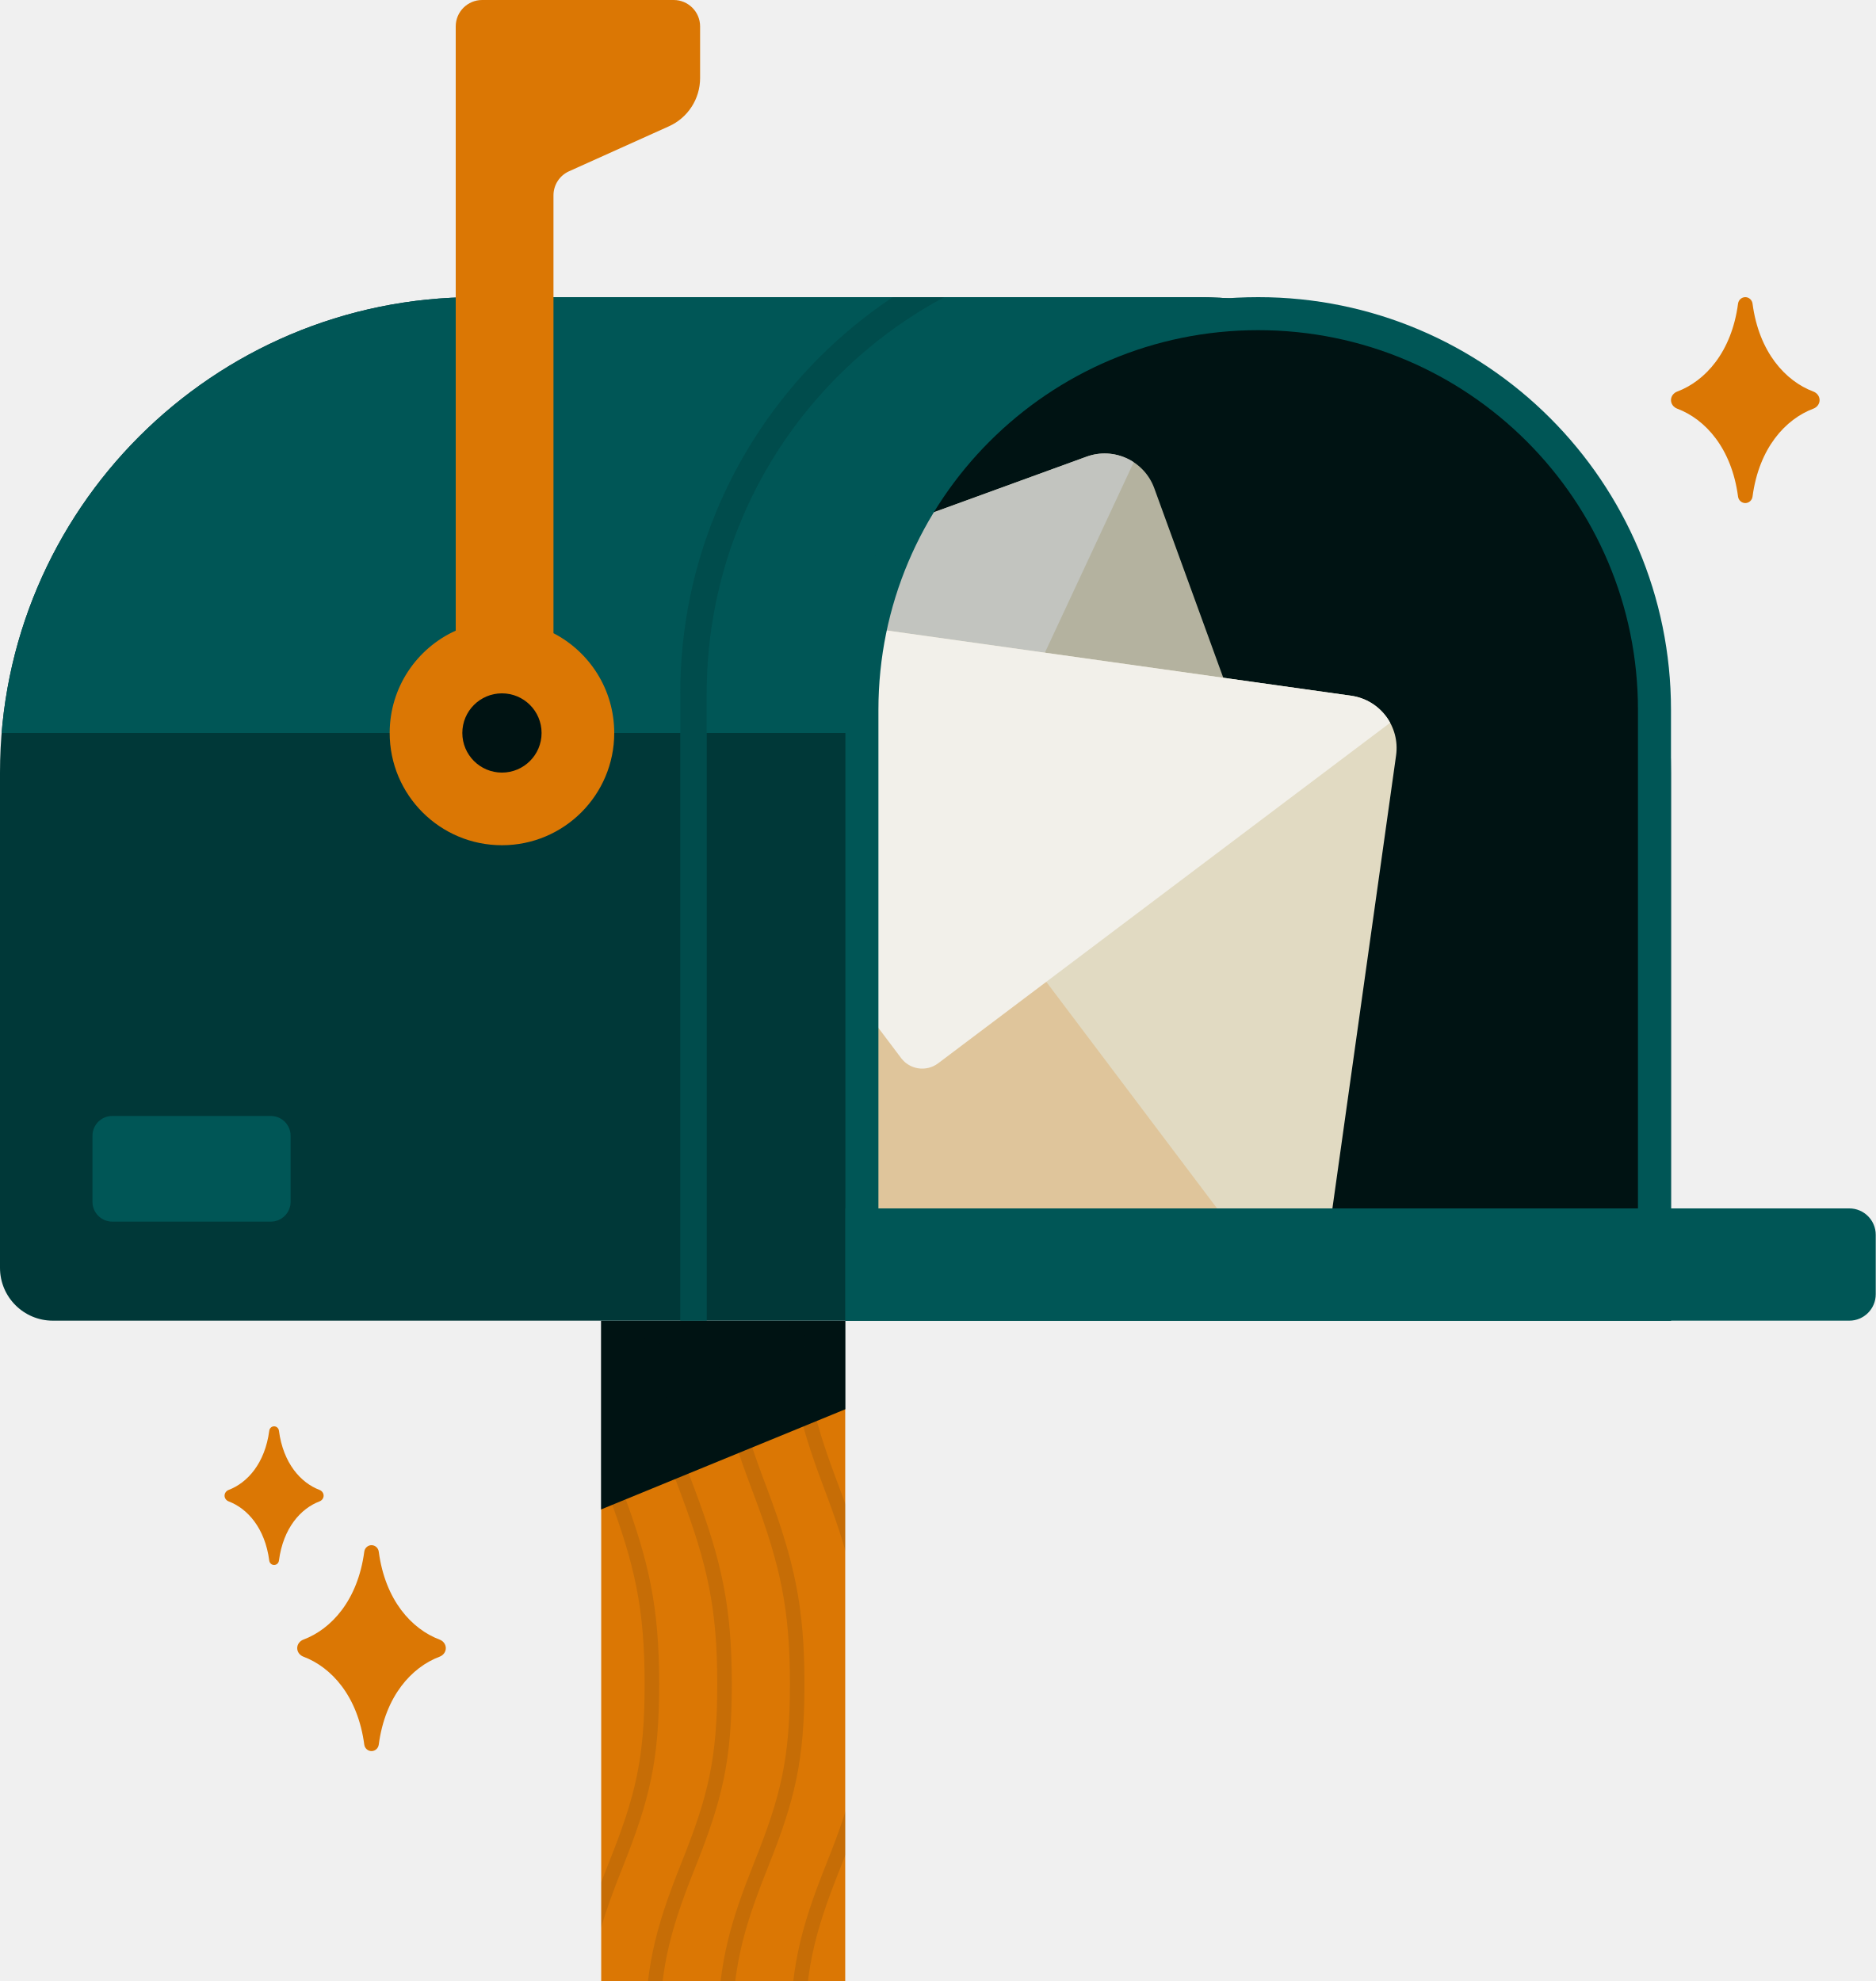
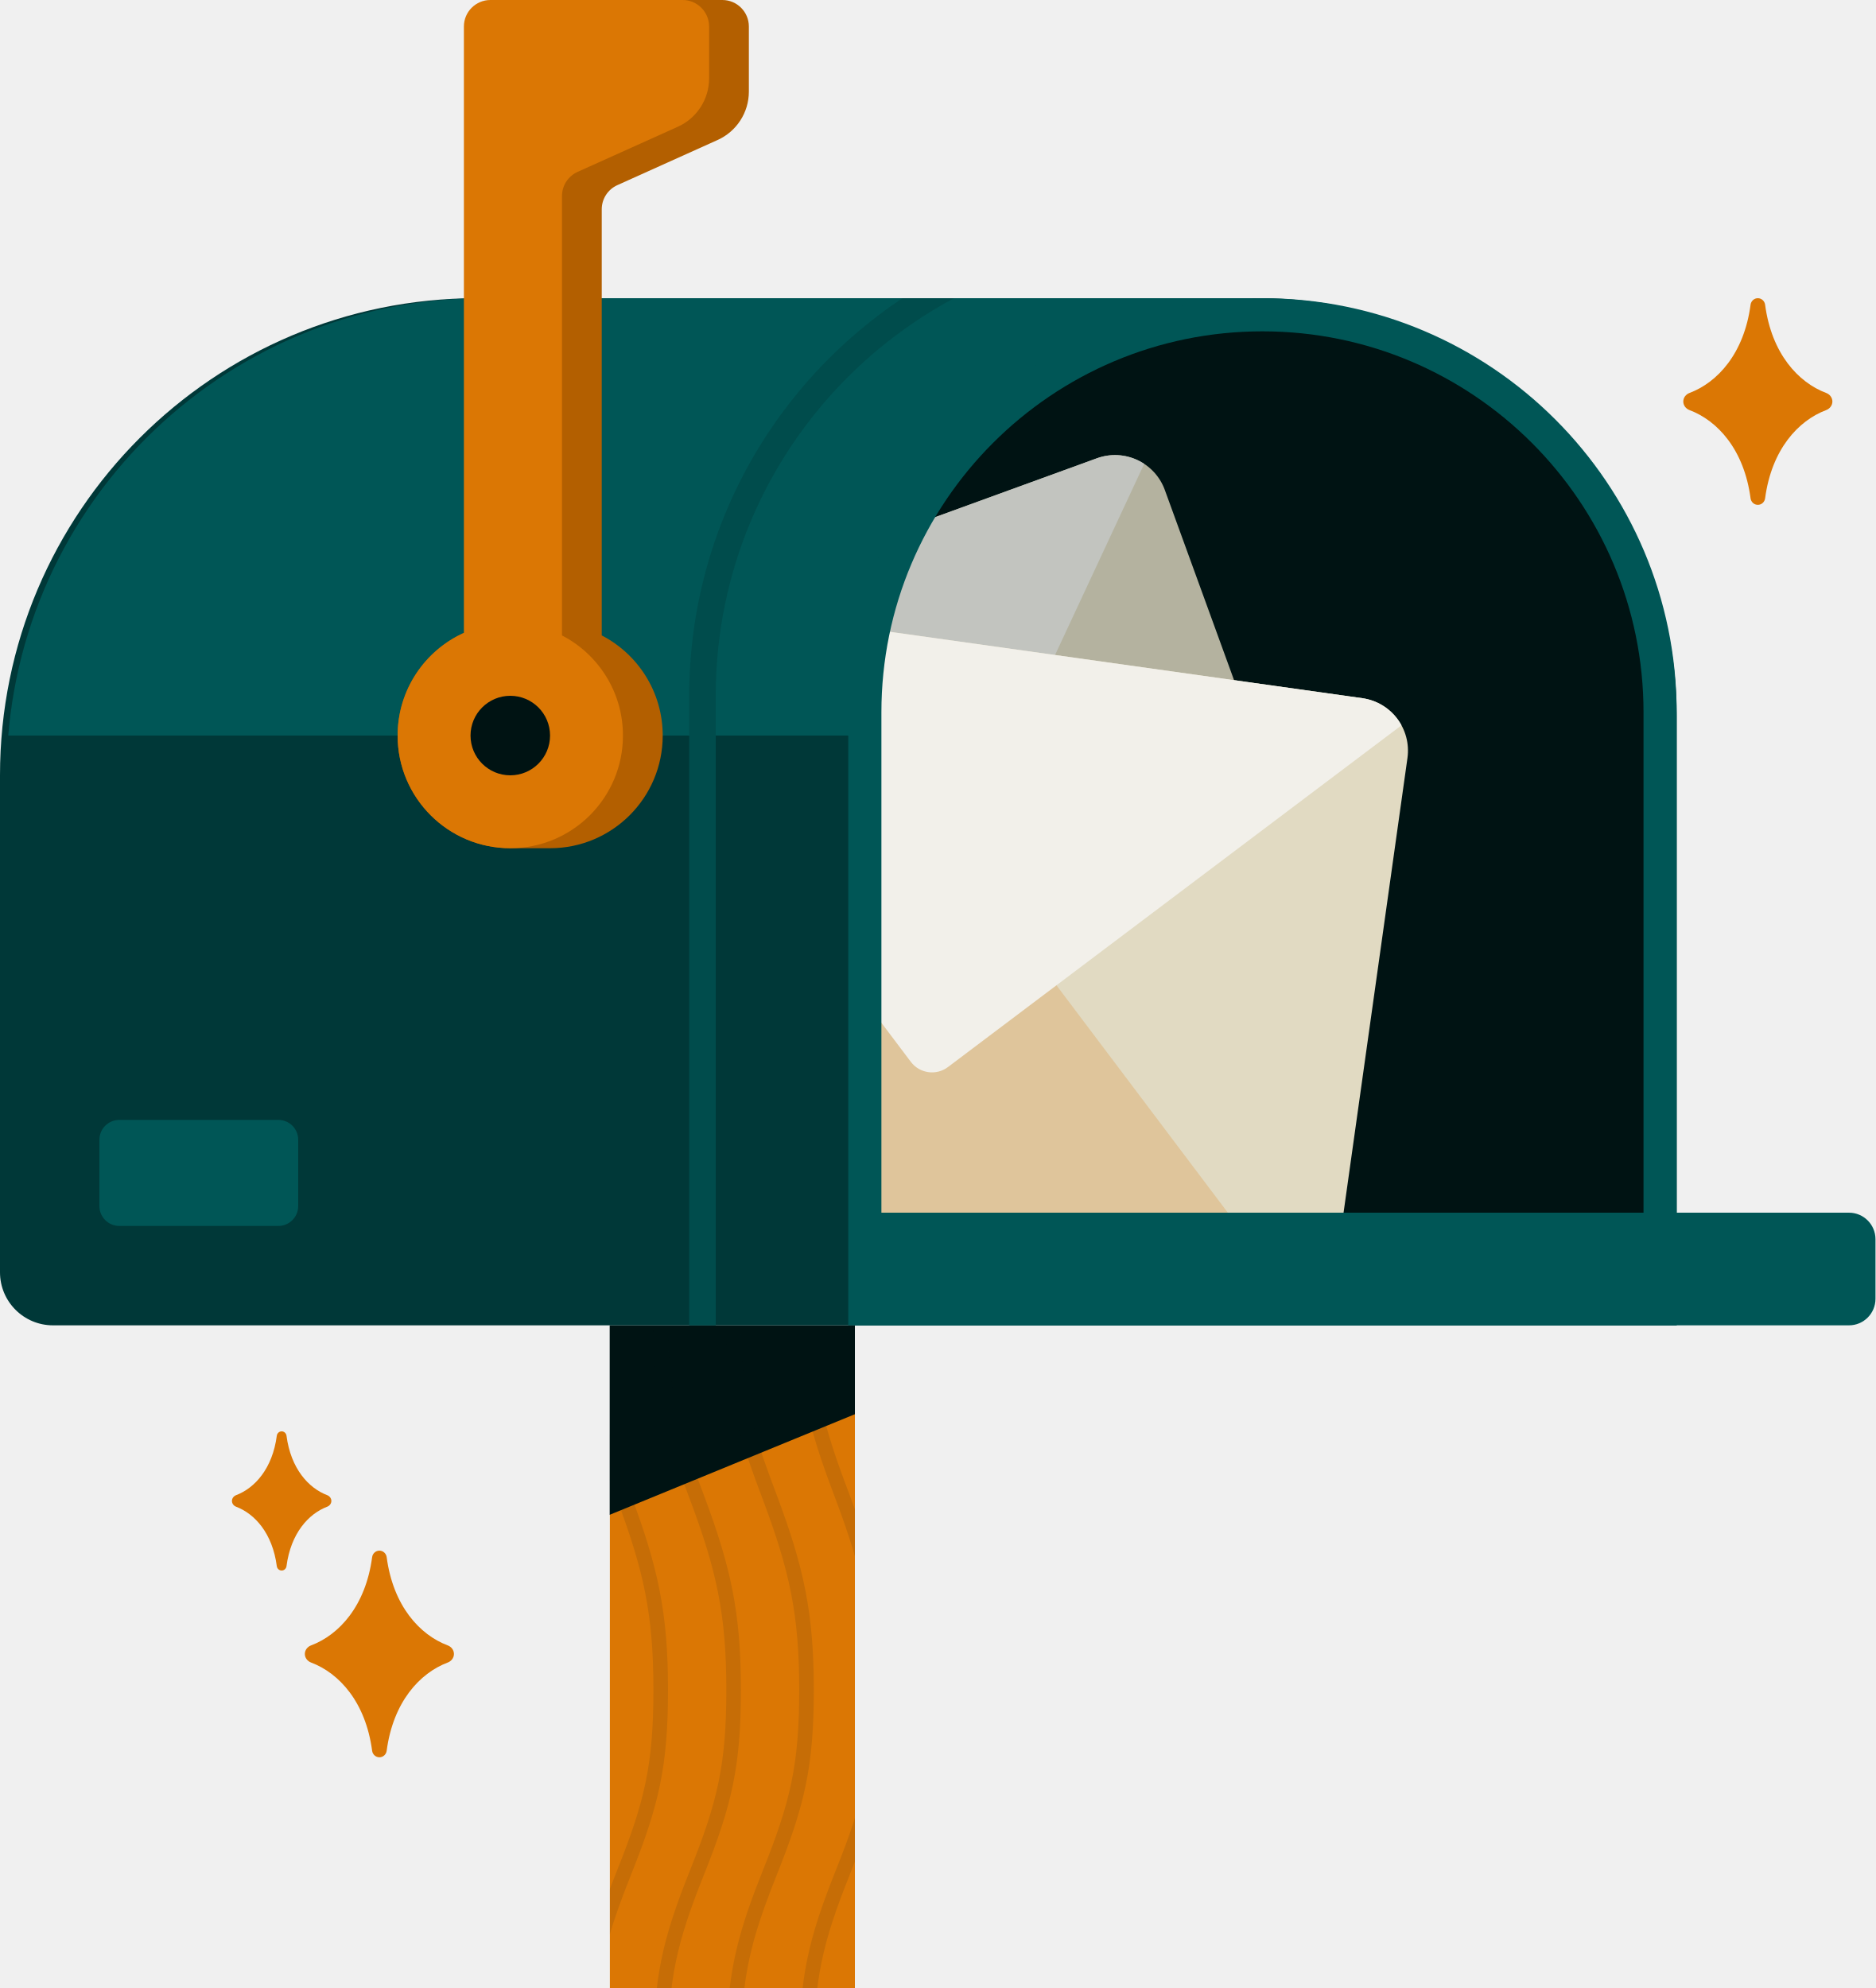
- <svg xmlns="http://www.w3.org/2000/svg" width="284" height="300" viewBox="0 0 284 300" fill="none">
-   <mask id="mask0_1737_6407" style="mask-type:alpha" maskUnits="userSpaceOnUse" x="91" y="200" width="37" height="100">
-     <path d="M91 300H128V200H91V300Z" fill="#DB7704" />
+ <svg xmlns="http://www.w3.org/2000/svg" width="283" height="300" viewBox="0 0 283 300" fill="none">
+   <mask id="mask0_1737_6407" style="mask-type:alpha" maskUnits="userSpaceOnUse" x="92" y="200" width="37" height="100">
+     <path d="M92 300H129V200H92V300Z" fill="#DB7704" />
  </mask>
  <g mask="url(#mask0_1737_6407)">
-     <path d="M91 300H128V200H91V300Z" fill="#DB7704" />
-     <path d="M90 229L129 213V197H90V229Z" fill="#001313" />
+     <path d="M92 300H129V200H92V300Z" fill="#DB7704" />
+     <path d="M91 229L130 213V197H91V229Z" fill="#001313" />
  </g>
  <g clip-path="url(#clip0_1737_6407)">
-     <path opacity="0.1" fill-rule="evenodd" clip-rule="evenodd" d="M91 223.303C91.143 223.695 91.29 224.094 91.442 224.5C91.591 224.898 92.1 226.258 92.17 226.444C96.118 237.004 97.6 243.612 97.6 255C97.6 266.298 96.256 271.898 92.179 282.091C91.758 283.143 91.366 284.148 91 285.117L91 291.964C91.804 289.202 92.86 286.311 94.221 282.909C98.394 272.477 99.8 266.618 99.8 255C99.8 243.312 98.263 236.459 94.23 225.673C94.16 225.486 93.651 224.127 93.503 223.731C92.487 221.008 91.661 218.604 91 216.334L91 223.303ZM113 223.303C109.819 214.583 108.6 208.884 108.6 200L110.8 200C110.8 206.318 111.432 210.947 113 216.334L113 223.303ZM113 285.117C109.737 293.762 108.6 299.553 108.6 310L110.8 310C110.8 302.474 111.396 297.476 113 291.964L113 285.117ZM97.6 200C97.6 209.285 98.931 215.09 102.442 224.5C102.591 224.898 103.1 226.258 103.17 226.444C107.118 237.004 108.6 243.612 108.6 255C108.6 266.298 107.256 271.898 103.179 282.091C99.006 292.523 97.6 298.382 97.6 310L99.8 310C99.8 298.702 101.144 293.102 105.221 282.909C109.394 272.477 110.8 266.618 110.8 255C110.8 243.312 109.263 236.459 105.23 225.673C105.16 225.486 104.651 224.127 104.503 223.731C101.076 214.546 99.8 208.98 99.8 200L97.6 200Z" fill="#001313" />
-     <path opacity="0.1" fill-rule="evenodd" clip-rule="evenodd" d="M113 223.303C113.143 223.695 113.291 224.094 113.442 224.5C113.591 224.898 114.1 226.258 114.17 226.444C118.118 237.004 119.6 243.612 119.6 255C119.6 266.298 118.256 271.898 114.179 282.091C113.758 283.143 113.366 284.148 113 285.117L113 291.964C113.804 289.202 114.86 286.311 116.221 282.909C120.394 272.477 121.8 266.618 121.8 255C121.8 243.312 120.263 236.459 116.23 225.673C116.16 225.486 115.651 224.127 115.503 223.731C114.487 221.008 113.661 218.604 113 216.334L113 223.303ZM135 223.303C131.819 214.583 130.6 208.884 130.6 200L132.8 200C132.8 206.318 133.432 210.947 135 216.334L135 223.303ZM135 285.117C131.737 293.762 130.6 299.553 130.6 310L132.8 310C132.8 302.474 133.396 297.476 135 291.964L135 285.117ZM119.6 200C119.6 209.285 120.931 215.09 124.442 224.5C124.591 224.898 125.1 226.258 125.17 226.444C129.118 237.004 130.6 243.612 130.6 255C130.6 266.298 129.256 271.898 125.179 282.091C121.006 292.523 119.6 298.382 119.6 310L121.8 310C121.8 298.702 123.144 293.102 127.221 282.909C131.394 272.477 132.8 266.618 132.8 255C132.8 243.312 131.263 236.459 127.23 225.673C127.16 225.486 126.651 224.127 126.503 223.731C123.076 214.546 121.8 208.98 121.8 200L119.6 200Z" fill="#001313" />
+     <path opacity="0.1" fill-rule="evenodd" clip-rule="evenodd" d="M92 223.303C92.143 223.695 92.29 224.094 92.442 224.5C92.591 224.898 93.1 226.258 93.17 226.444C97.118 237.004 98.6 243.612 98.6 255C98.6 266.298 97.256 271.898 93.179 282.091C92.758 283.143 92.366 284.148 92 285.117L92 291.964C92.804 289.202 93.86 286.311 95.221 282.909C99.394 272.477 100.8 266.618 100.8 255C100.8 243.312 99.263 236.459 95.23 225.673C95.16 225.486 94.651 224.127 94.503 223.731C93.487 221.008 92.661 218.604 92 216.334L92 223.303ZM114 223.303C110.819 214.583 109.6 208.884 109.6 200L111.8 200C111.8 206.318 112.432 210.947 114 216.334L114 223.303ZM114 285.117C110.737 293.762 109.6 299.553 109.6 310L111.8 310C111.8 302.474 112.396 297.476 114 291.964L114 285.117ZM98.6 200C98.6 209.285 99.931 215.09 103.442 224.5C103.591 224.898 104.1 226.258 104.17 226.444C108.118 237.004 109.6 243.612 109.6 255C109.6 266.298 108.256 271.898 104.179 282.091C100.006 292.523 98.6 298.382 98.6 310L100.8 310C100.8 298.702 102.144 293.102 106.221 282.909C110.394 272.477 111.8 266.618 111.8 255C111.8 243.312 110.263 236.459 106.23 225.673C106.16 225.486 105.651 224.127 105.503 223.731C102.076 214.546 100.8 208.98 100.8 200L98.6 200Z" fill="#001313" />
+     <path opacity="0.1" fill-rule="evenodd" clip-rule="evenodd" d="M114 223.303C114.143 223.695 114.291 224.094 114.442 224.5C114.591 224.898 115.1 226.258 115.17 226.444C119.118 237.004 120.6 243.612 120.6 255C120.6 266.298 119.256 271.898 115.179 282.091C114.758 283.143 114.366 284.148 114 285.117L114 291.964C114.804 289.202 115.86 286.311 117.221 282.909C121.394 272.477 122.8 266.618 122.8 255C122.8 243.312 121.263 236.459 117.23 225.673C117.16 225.486 116.651 224.127 116.503 223.731C115.487 221.008 114.661 218.604 114 216.334L114 223.303ZM136 223.303C132.819 214.583 131.6 208.884 131.6 200L133.8 200C133.8 206.318 134.432 210.947 136 216.334L136 223.303ZM136 285.117C132.737 293.762 131.6 299.553 131.6 310L133.8 310C133.8 302.474 134.396 297.476 136 291.964L136 285.117ZM120.6 200C120.6 209.285 121.931 215.09 125.442 224.5C125.591 224.898 126.1 226.258 126.17 226.444C130.118 237.004 131.6 243.612 131.6 255C131.6 266.298 130.256 271.898 126.179 282.091C122.006 292.523 120.6 298.382 120.6 310L122.8 310C122.8 298.702 124.144 293.102 128.221 282.909C132.394 272.477 133.8 266.618 133.8 255C133.8 243.312 132.263 236.459 128.23 225.673C128.16 225.486 127.651 224.127 127.503 223.731C124.076 214.546 122.8 208.98 122.8 200L120.6 200Z" fill="#001313" />
  </g>
-   <path d="M0 117C0 77.236 32.236 45 72 45H181C220.764 45 253 77.236 253 117V200H8C3.582 200 0 196.418 0 192V117Z" fill="#003838" />
-   <mask id="mask1_1737_6407" style="mask-type:alpha" maskUnits="userSpaceOnUse" x="0" y="45" width="253" height="155">
-     <path d="M0 117C0 77.236 32.236 45 72 45H181C220.764 45 253 77.236 253 117V200H8C3.582 200 0 196.418 0 192V117Z" fill="#005656" />
+   <path d="M0 117C0 77.236 32.236 45 72 45H190C224.794 45 253 73.206 253 108V200H8C3.582 200 0 196.418 0 192V117Z" fill="#003838" />
+   <mask id="mask1_1737_6407" style="mask-type:alpha" maskUnits="userSpaceOnUse" x="1" y="45" width="252" height="155">
+     <path d="M1 117C1 77.236 33.236 45 73 45H181C220.765 45 253 77.236 253 117V200H9C4.582 200 1 196.418 1 192V117Z" fill="#005656" />
  </mask>
  <g mask="url(#mask1_1737_6407)">
-     <path d="M-16 111C-16 74.549 13.549 45 50 45H187C223.451 45 253 74.549 253 111V111H-16V111Z" fill="#005656" />
-     <path d="M175 35H206C244.66 35 276 66.34 276 105V229H105V105C105 66.34 136.34 35 175 35Z" stroke="#004C4C" stroke-width="4" />
+     <path d="M-15 111C-15 74.549 14.549 45 51 45H188C224.451 45 254 74.549 254 111V111H-15V111Z" fill="#005656" />
+     <path d="M176 35H207C245.66 35 277 66.34 277 105V229H106V105C106 66.34 137.34 35 176 35Z" stroke="#004C4C" stroke-width="4" />
  </g>
-   <mask id="mask2_1737_6407" style="mask-type:alpha" maskUnits="userSpaceOnUse" x="131" y="49" width="119" height="147">
-     <path d="M131 108.5C131 75.639 157.639 49 190.5 49V49C223.361 49 250 75.639 250 108.5V196H131V108.5Z" fill="black" />
+   <mask id="mask2_1737_6407" style="mask-type:alpha" maskUnits="userSpaceOnUse" x="132" y="49" width="119" height="147">
+     <path d="M132 108.5C132 75.639 158.639 49 191.5 49V49C224.361 49 251 75.639 251 108.5V196H132V108.5Z" fill="black" />
  </mask>
  <g mask="url(#mask2_1737_6407)">
-     <path d="M131 108.5C131 75.639 157.639 49 190.5 49V49C223.361 49 250 75.639 250 108.5V196H131V108.5Z" fill="#001313" />
+     <path d="M132 108.5C132 75.639 158.639 49 191.5 49V49C224.361 49 251 75.639 251 108.5V196H132V108.5Z" fill="#001313" />
    <g opacity="0.8">
-       <rect x="49.871" y="110.885" width="130" height="88" rx="8" transform="rotate(-20 49.8711 110.885)" fill="#E1DAC2" />
-       <mask id="mask3_1737_6407" style="mask-type:alpha" maskUnits="userSpaceOnUse" x="52" y="68" width="148" height="124">
-         <rect x="49.871" y="110.885" width="130" height="88" rx="8" transform="rotate(-20 49.8711 110.885)" fill="#E1DAC2" />
+       <rect x="50.871" y="110.885" width="130" height="88" rx="8" transform="rotate(-20 50.8711 110.885)" fill="#E1DAC2" />
+       <mask id="mask3_1737_6407" style="mask-type:alpha" maskUnits="userSpaceOnUse" x="53" y="68" width="148" height="124">
+         <rect x="50.871" y="110.885" width="130" height="88" rx="8" transform="rotate(-20 50.8711 110.885)" fill="#E1DAC2" />
      </mask>
      <g mask="url(#mask3_1737_6407)">
-         <path d="M120.205 122.349L79.761 209.081C78.255 212.311 81.406 215.749 84.755 214.53L211.931 168.242C215.279 167.023 215.483 162.364 212.253 160.858L125.521 120.414C123.519 119.48 121.139 120.347 120.205 122.349Z" fill="#87A597" />
-         <path d="M135.438 147.66L175.882 60.928C177.388 57.698 174.237 54.26 170.888 55.479L43.712 101.767C40.364 102.986 40.16 107.645 43.39 109.151L130.122 149.595C132.124 150.528 134.504 149.662 135.438 147.66Z" fill="#F2F0EA" />
+         <path d="M121.205 122.349L80.761 209.081C79.255 212.311 82.406 215.749 85.755 214.53L212.931 168.242C216.279 167.023 216.483 162.364 213.253 160.858L126.521 120.414C124.519 119.48 122.139 120.347 121.205 122.349Z" fill="#87A597" />
+         <path d="M136.438 147.66L176.882 60.928C178.388 57.698 175.237 54.26 171.888 55.479L44.712 101.767C41.364 102.986 41.16 107.645 44.39 109.151L131.122 149.595C133.124 150.528 135.504 149.662 136.438 147.66Z" fill="#F2F0EA" />
      </g>
    </g>
-     <rect x="83.756" y="88.382" width="130" height="88" rx="8" transform="rotate(8 83.7561 88.3818)" fill="#E1DAC2" />
-     <mask id="mask4_1737_6407" style="mask-type:alpha" maskUnits="userSpaceOnUse" x="72" y="89" width="140" height="104">
-       <rect x="83.756" y="88.382" width="130" height="88" rx="8" transform="rotate(8 83.7561 88.3818)" fill="#E1DAC2" />
+     <rect x="84.756" y="88.382" width="130" height="88" rx="8" transform="rotate(8 84.7561 88.3818)" fill="#E1DAC2" />
+     <mask id="mask4_1737_6407" style="mask-type:alpha" maskUnits="userSpaceOnUse" x="73" y="89" width="140" height="104">
+       <rect x="84.756" y="88.382" width="130" height="88" rx="8" transform="rotate(8 84.7561 88.3818)" fill="#E1DAC2" />
    </mask>
    <g mask="url(#mask4_1737_6407)">
-       <path d="M140.475 131.524L64.047 189.117C61.201 191.261 62.369 195.776 65.898 196.272L199.919 215.108C203.447 215.604 205.814 211.585 203.67 208.739L146.077 132.311C144.748 130.547 142.24 130.195 140.475 131.524Z" fill="#DB7704" fill-opacity="0.2" />
-       <path d="M142.042 161.024L218.47 103.431C221.316 101.287 220.148 96.772 216.619 96.275L82.599 77.44C79.07 76.944 76.703 80.963 78.848 83.808L136.44 160.236C137.77 162.001 140.278 162.353 142.042 161.024Z" fill="#F2F0EA" />
+       <path d="M141.475 131.524L65.047 189.117C62.201 191.261 63.369 195.776 66.898 196.272L200.919 215.108C204.447 215.604 206.814 211.585 204.67 208.739L147.077 132.311C145.748 130.547 143.24 130.195 141.475 131.524Z" fill="#DB7704" fill-opacity="0.2" />
+       <path d="M143.042 161.024L219.47 103.431C222.316 101.287 221.148 96.772 217.619 96.275L83.599 77.44C80.07 76.944 77.703 80.963 79.848 83.808L137.44 160.236C138.77 162.001 141.278 162.353 143.042 161.024Z" fill="#F2F0EA" />
    </g>
  </g>
  <path d="M250.5 107.5L250.5 197.5L130.5 197.5L130.5 107.5C130.5 74.363 157.363 47.5 190.5 47.5C223.637 47.5 250.5 74.363 250.5 107.5Z" stroke="#005656" stroke-width="5" />
-   <path fill-rule="evenodd" clip-rule="evenodd" d="M69 95.504V4C69 1.791 70.791 0 73 0H102C104.209 0 106 1.791 106 4V11.829C106 14.976 104.155 17.831 101.286 19.124L86.157 25.938C84.722 26.584 83.8 28.012 83.8 29.585V95.891C89.265 98.718 93 104.423 93 111C93 120.389 85.389 128 76 128C66.611 128 59 120.389 59 111C59 104.107 63.103 98.171 69 95.504Z" fill="#DB7704" />
-   <circle cx="76" cy="111" r="6" fill="#001313" />
-   <path d="M128 183H280C282.209 183 284 184.791 284 187V196C284 198.209 282.209 200 280 200H128V183Z" fill="#005656" />
-   <rect x="14" y="169" width="30" height="16" rx="3" fill="#005656" />
-   <path d="M55.153 234.982C54.176 242.349 50.161 246.713 45.938 248.299C45.392 248.504 45 249.009 45 249.592C45 250.175 45.392 250.68 45.938 250.885C50.161 252.471 54.176 256.835 55.153 264.202C55.226 264.756 55.691 265.184 56.25 265.184C56.809 265.184 57.274 264.756 57.347 264.202C58.324 256.835 62.339 252.471 66.562 250.885C67.108 250.68 67.5 250.175 67.5 249.592C67.5 249.009 67.108 248.504 66.562 248.299C62.339 246.713 58.324 242.349 57.347 234.982C57.274 234.428 56.809 234 56.25 234C55.691 234 55.226 234.428 55.153 234.982Z" fill="#DB7704" />
-   <path d="M40.769 216.655C40.12 221.617 37.446 224.557 34.631 225.627C34.263 225.767 34 226.107 34 226.5C34 226.893 34.263 227.233 34.631 227.373C37.446 228.443 40.12 231.383 40.769 236.345C40.818 236.715 41.127 237 41.5 237C41.873 237 42.182 236.715 42.231 236.345C42.88 231.383 45.554 228.443 48.369 227.373C48.737 227.233 49 226.893 49 226.5C49 226.107 48.737 225.767 48.369 225.627C45.554 224.557 42.88 221.617 42.231 216.655C42.182 216.285 41.873 216 41.5 216C41.127 216 40.818 216.285 40.769 216.655Z" fill="#DB7704" />
-   <path d="M263.153 45.982C262.176 53.349 258.161 57.713 253.938 59.299C253.392 59.504 253 60.009 253 60.592C253 61.175 253.392 61.68 253.938 61.885C258.161 63.471 262.176 67.835 263.153 75.202C263.226 75.756 263.691 76.184 264.25 76.184C264.809 76.184 265.274 75.756 265.347 75.202C266.324 67.835 270.339 63.471 274.562 61.885C275.108 61.68 275.5 61.175 275.5 60.592C275.5 60.009 275.108 59.504 274.562 59.299C270.339 57.713 266.324 53.349 265.347 45.982C265.274 45.428 264.809 45 264.25 45C263.691 45 263.226 45.428 263.153 45.982Z" fill="#DB7704" />
+   <path fill-rule="evenodd" clip-rule="evenodd" d="M76 94.029V4C76 1.791 77.791 0 80 0H109C111.209 0 113 1.791 113 4V13.829C113 16.976 111.155 19.831 108.286 21.124L93.157 27.938C91.722 28.584 90.8 30.012 90.8 31.585V95.891C96.265 98.718 100 104.423 100 111C100 120.389 92.389 128 83 128H77C67.611 128 60 120.389 60 111C60 101.947 67.077 94.546 76 94.029Z" fill="#B35F00" />
+   <path fill-rule="evenodd" clip-rule="evenodd" d="M70 95.504V4C70 1.791 71.791 0 74 0H103C105.209 0 107 1.791 107 4V11.829C107 14.976 105.155 17.831 102.286 19.124L87.157 25.938C85.722 26.584 84.8 28.012 84.8 29.585V95.891C90.265 98.718 94 104.423 94 111C94 120.389 86.389 128 77 128C67.611 128 60 120.389 60 111C60 104.107 64.103 98.171 70 95.504Z" fill="#DB7704" />
+   <circle cx="77" cy="111" r="6" fill="#001313" />
+   <path d="M129 183H279C281.209 183 283 184.791 283 187V196C283 198.209 281.209 200 279 200H129V183Z" fill="#005656" />
+   <rect x="15" y="169" width="30" height="16" rx="3" fill="#005656" />
+   <path d="M56.153 234.982C55.176 242.349 51.161 246.713 46.938 248.299C46.392 248.504 46 249.009 46 249.592C46 250.175 46.392 250.68 46.938 250.885C51.161 252.471 55.176 256.835 56.153 264.202C56.226 264.756 56.691 265.184 57.25 265.184C57.809 265.184 58.274 264.756 58.347 264.202C59.324 256.835 63.339 252.471 67.562 250.885C68.108 250.68 68.5 250.175 68.5 249.592C68.5 249.009 68.108 248.504 67.562 248.299C63.339 246.713 59.324 242.349 58.347 234.982C58.274 234.428 57.809 234 57.25 234C56.691 234 56.226 234.428 56.153 234.982Z" fill="#DB7704" />
+   <path d="M41.769 216.655C41.12 221.617 38.446 224.557 35.631 225.627C35.263 225.767 35 226.107 35 226.5C35 226.893 35.263 227.233 35.631 227.373C38.446 228.443 41.12 231.383 41.769 236.345C41.818 236.715 42.127 237 42.5 237C42.873 237 43.182 236.715 43.231 236.345C43.88 231.383 46.554 228.443 49.369 227.373C49.737 227.233 50 226.893 50 226.5C50 226.107 49.737 225.767 49.369 225.627C46.554 224.557 43.88 221.617 43.231 216.655C43.182 216.285 42.873 216 42.5 216C42.127 216 41.818 216.285 41.769 216.655Z" fill="#DB7704" />
+   <path d="M264.153 45.982C263.176 53.349 259.161 57.713 254.938 59.299C254.392 59.504 254 60.009 254 60.592C254 61.175 254.392 61.68 254.938 61.885C259.161 63.471 263.176 67.835 264.153 75.202C264.226 75.756 264.691 76.184 265.25 76.184C265.809 76.184 266.274 75.756 266.347 75.202C267.324 67.835 271.339 63.471 275.562 61.885C276.108 61.68 276.5 61.175 276.5 60.592C276.5 60.009 276.108 59.504 275.562 59.299C271.339 57.713 267.324 53.349 266.347 45.982C266.274 45.428 265.809 45 265.25 45C264.691 45 264.226 45.428 264.153 45.982Z" fill="#DB7704" />
+   <rect x="180" y="45" width="9" height="3" fill="#005656" />
  <defs>
    <clipPath id="clip0_1737_6407">
-       <rect width="100" height="37" fill="white" transform="translate(128 200) rotate(90)" />
+       <rect width="100" height="37" fill="white" transform="translate(129 200) rotate(90)" />
    </clipPath>
  </defs>
</svg>
